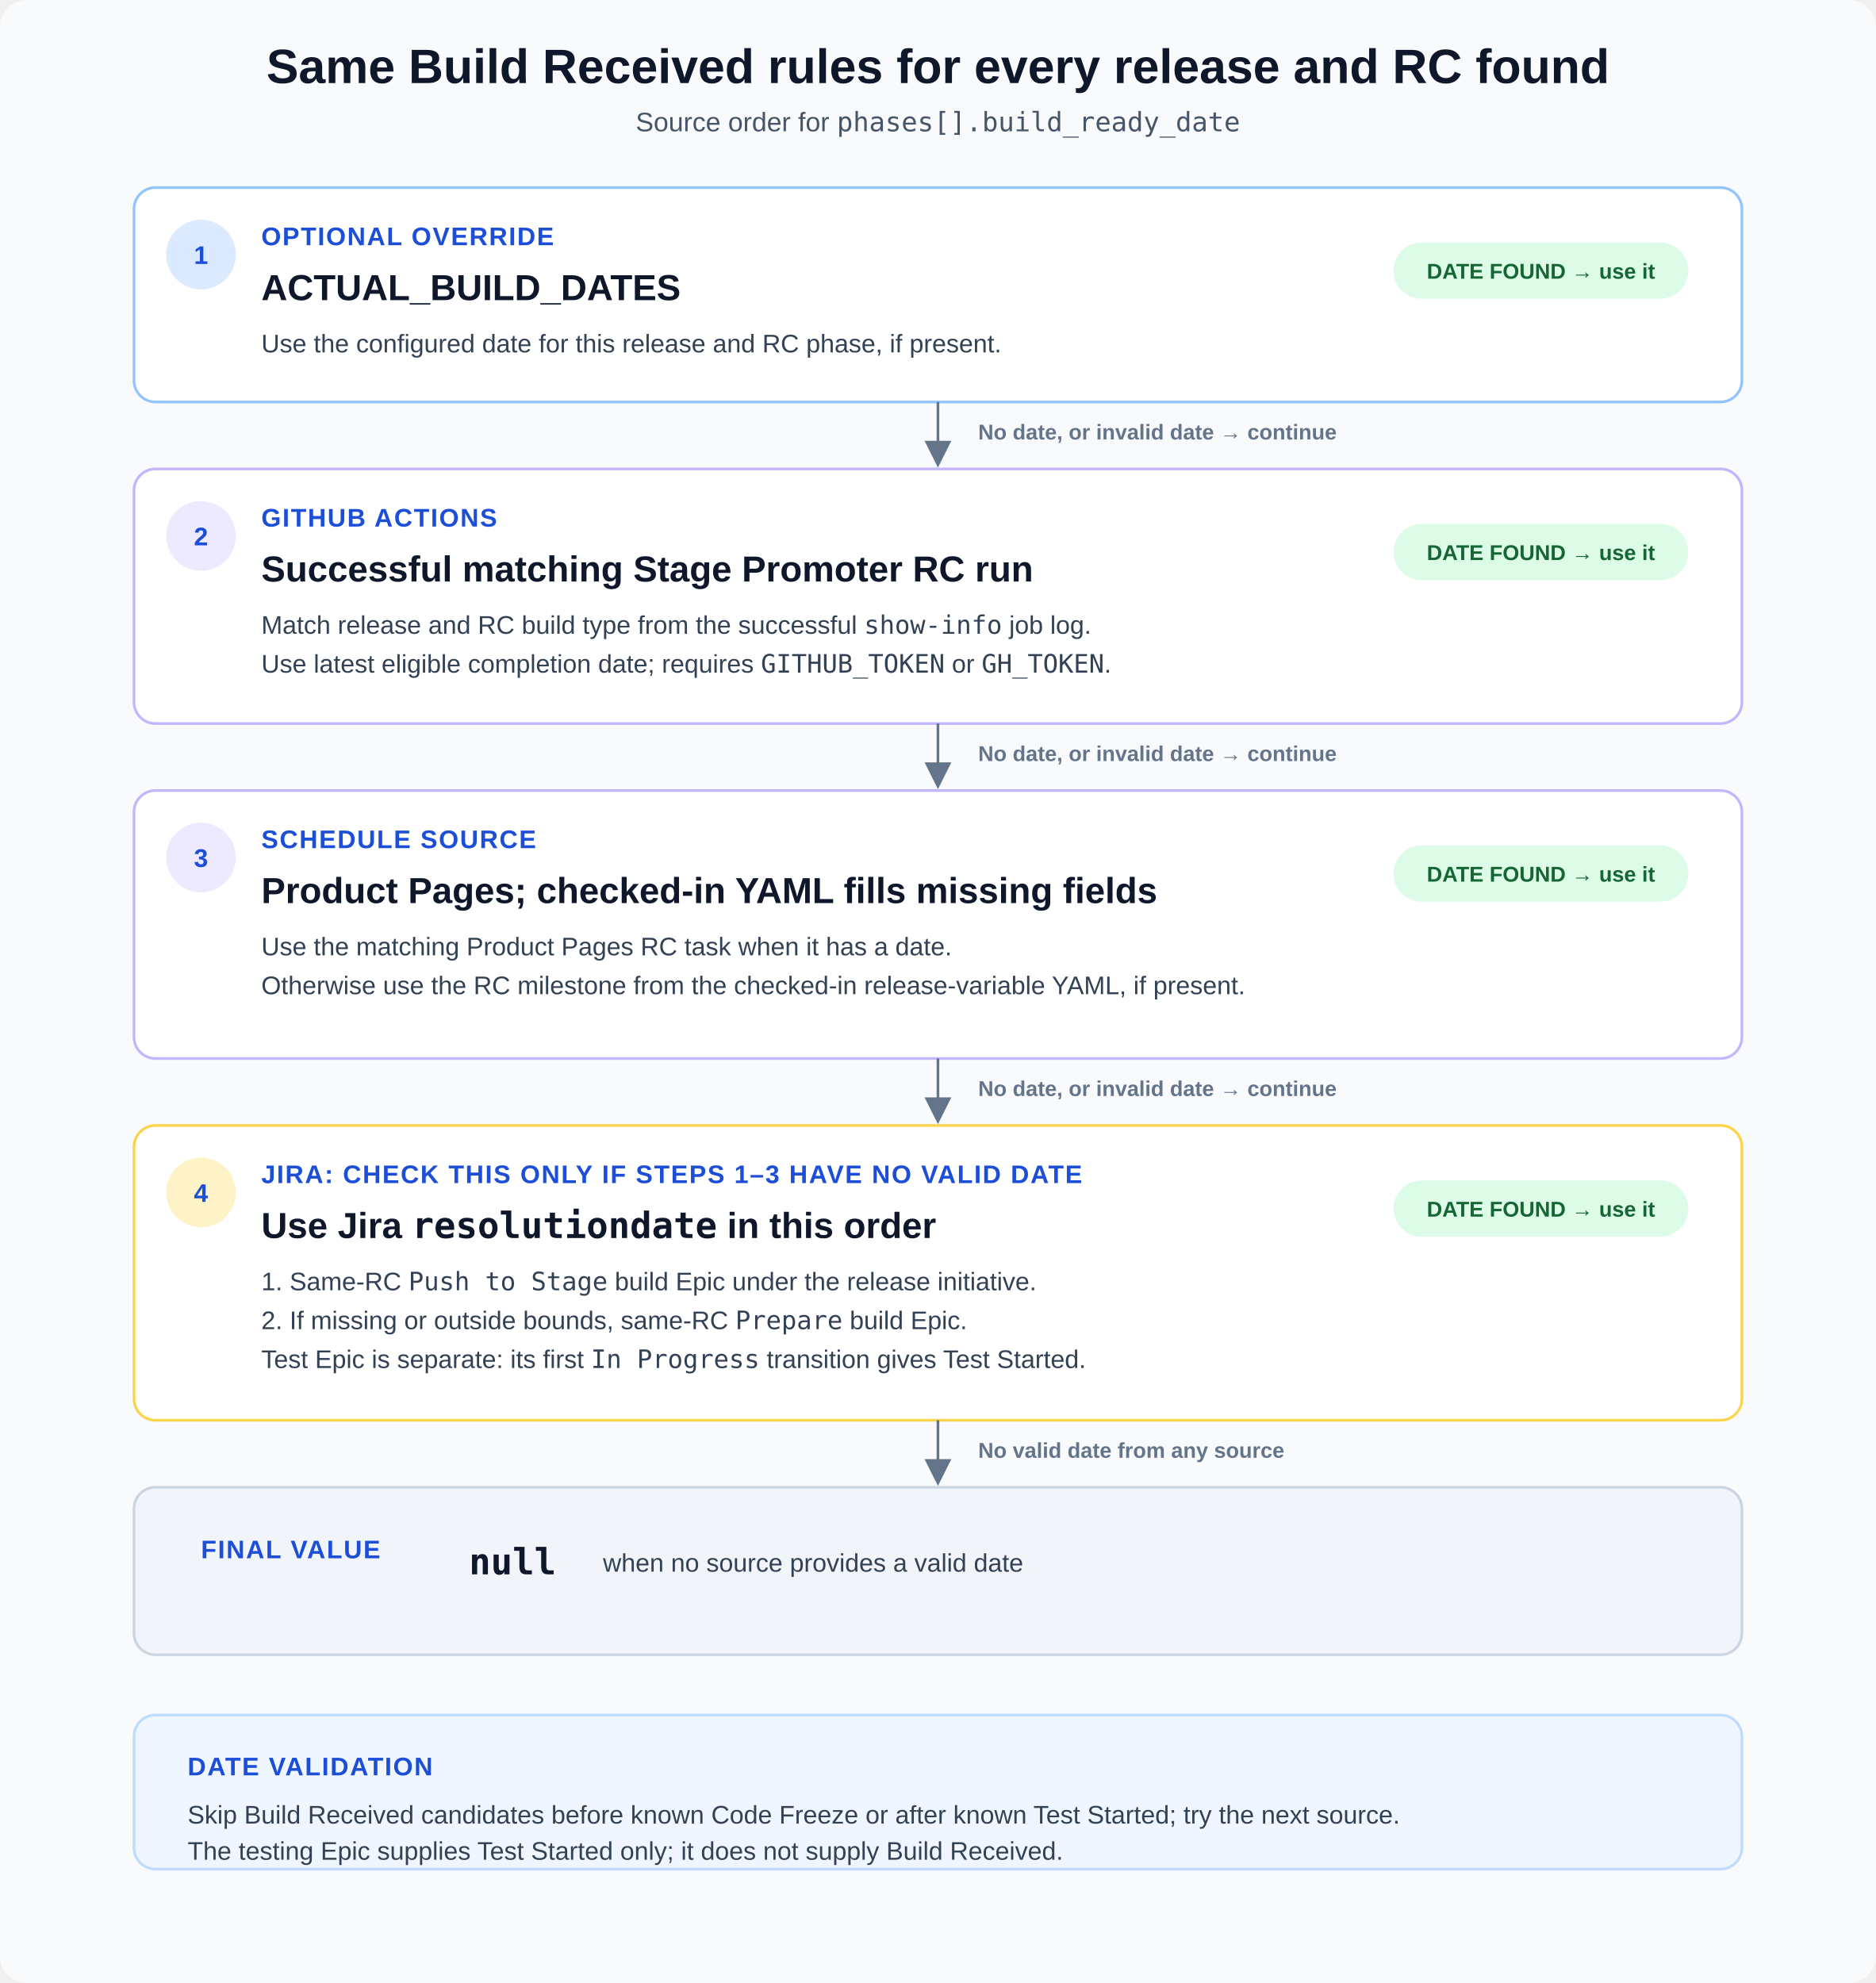
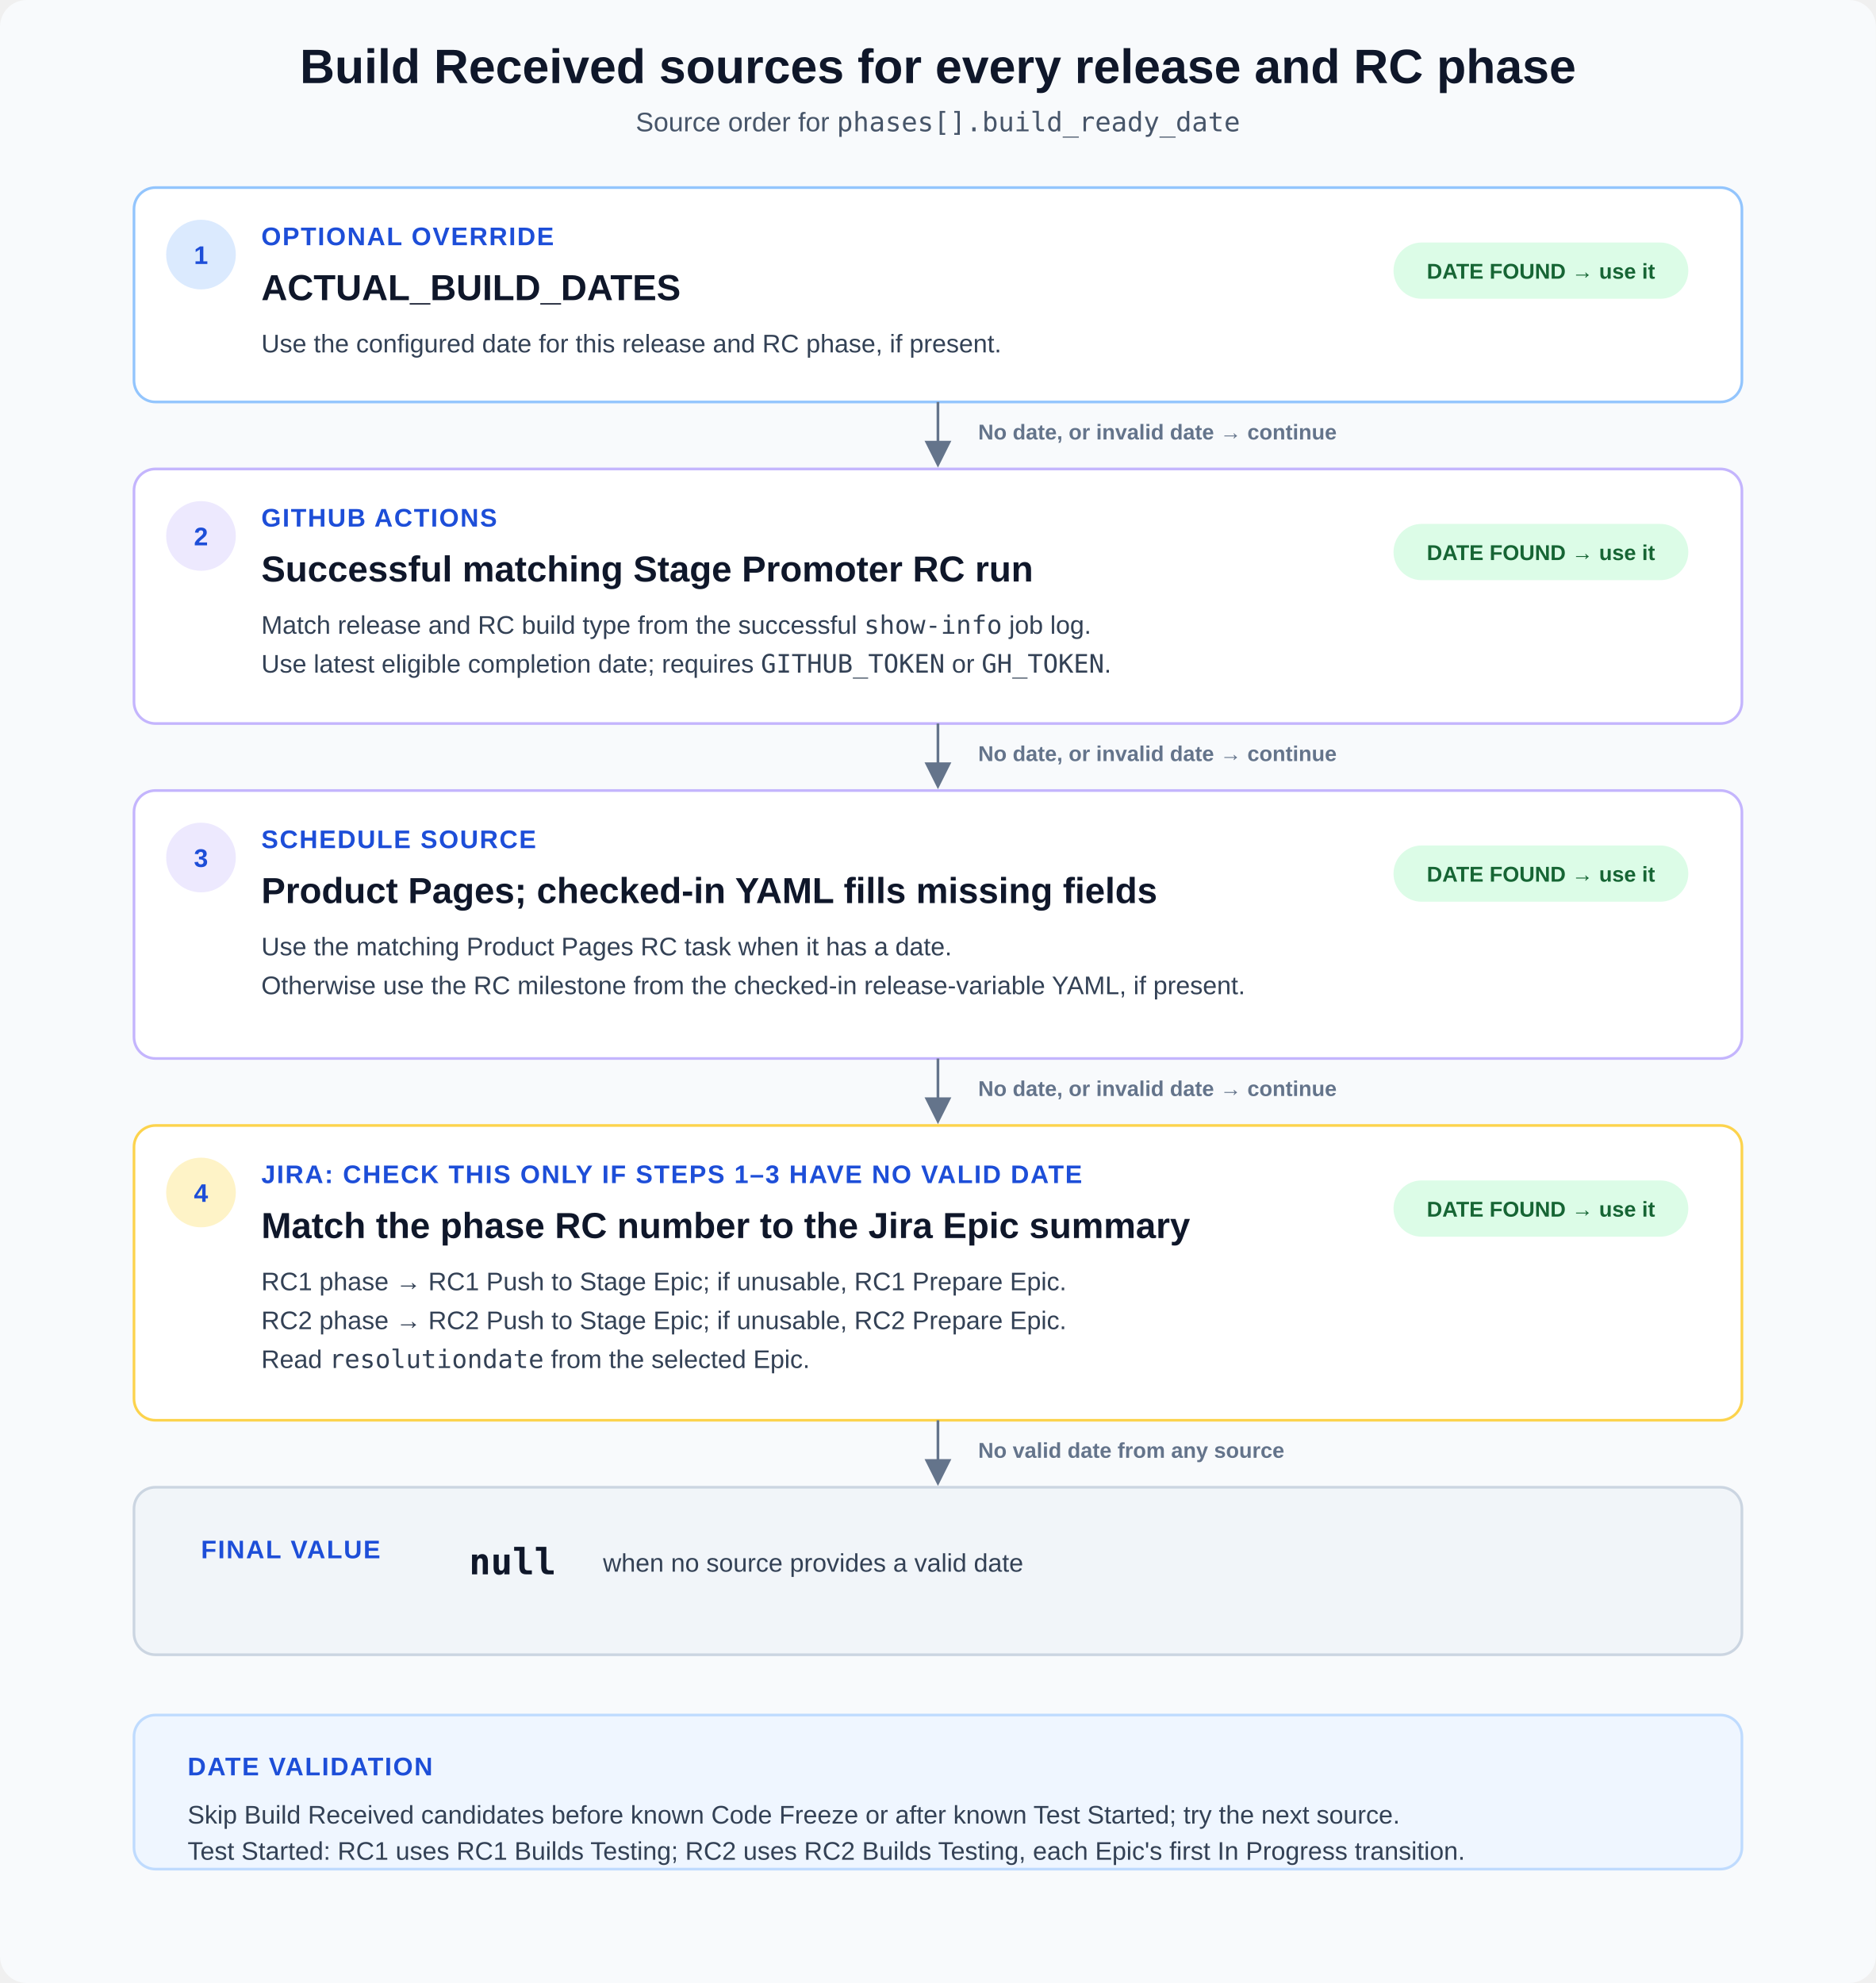
<svg xmlns="http://www.w3.org/2000/svg" width="1400" height="1480" viewBox="0 0 1400 1480" role="img" aria-labelledby="title desc">
  <defs>
    <marker id="arrow" markerWidth="10" markerHeight="10" refX="5" refY="5" orient="auto">
      <path d="M 0 0 L 10 5 L 0 10 z" fill="#64748b" />
    </marker>
    <style>
      text { font-family: Arial, Helvetica, sans-serif; }
      .heading { fill: #0f172a; font-size: 36px; font-weight: 700; }
      .subheading { fill: #475569; font-size: 20px; }
      .step { fill: #1d4ed8; font-size: 19px; font-weight: 700; letter-spacing: 1px; }
      .title { fill: #0f172a; font-size: 27px; font-weight: 700; }
      .body { fill: #334155; font-size: 19px; }
      .flow { fill: #64748b; font-size: 16px; font-weight: 600; }
      .result { fill: #166534; font-size: 16px; font-weight: 700; }
    </style>
  </defs>
  <rect width="1400" height="1480" rx="20" fill="#f8fafc" />
-   <text x="700" y="62" text-anchor="middle" class="heading">Same Build Received rules for every release and RC found</text>
+   <text x="700" y="62" text-anchor="middle" class="heading">Build Received sources for every release and RC phase</text>
  <text x="700" y="98" text-anchor="middle" class="subheading">Source order for <tspan font-family="monospace">phases[].build_ready_date</tspan>
  </text>
  <g>
    <rect x="100" y="140" width="1200" height="160" rx="16" fill="#ffffff" stroke="#93c5fd" stroke-width="2" />
    <circle cx="150" cy="190" r="26" fill="#dbeafe" />
    <text x="150" y="197" text-anchor="middle" class="step">1</text>
    <text x="195" y="183" class="step">OPTIONAL OVERRIDE</text>
    <text x="195" y="224" class="title">ACTUAL_BUILD_DATES</text>
    <text x="195" y="263" class="body">Use the configured date for this release and RC phase, if present.</text>
    <rect x="1040" y="181" width="220" height="42" rx="21" fill="#dcfce7" />
    <text x="1150" y="208" text-anchor="middle" class="result">DATE FOUND → use it</text>
  </g>
  <line x1="700" y1="300" x2="700" y2="339" stroke="#64748b" stroke-width="2" marker-end="url(#arrow)" />
  <text x="730" y="328" class="flow">No date, or invalid date → continue</text>
  <g>
    <rect x="100" y="350" width="1200" height="190" rx="16" fill="#ffffff" stroke="#c4b5fd" stroke-width="2" />
    <circle cx="150" cy="400" r="26" fill="#ede9fe" />
    <text x="150" y="407" text-anchor="middle" class="step" fill="#6d28d9">2</text>
    <text x="195" y="393" class="step" fill="#6d28d9">GITHUB ACTIONS</text>
    <text x="195" y="434" class="title">Successful matching Stage Promoter RC run</text>
    <text x="195" y="473" class="body">Match release and RC build type from the successful <tspan font-family="monospace">show-info</tspan> job log.</text>
    <text x="195" y="502" class="body">Use latest eligible completion date; requires <tspan font-family="monospace">GITHUB_TOKEN</tspan> or <tspan font-family="monospace">GH_TOKEN</tspan>.</text>
    <rect x="1040" y="391" width="220" height="42" rx="21" fill="#dcfce7" />
    <text x="1150" y="418" text-anchor="middle" class="result">DATE FOUND → use it</text>
  </g>
  <line x1="700" y1="540" x2="700" y2="579" stroke="#64748b" stroke-width="2" marker-end="url(#arrow)" />
  <text x="730" y="568" class="flow">No date, or invalid date → continue</text>
  <g>
    <rect x="100" y="590" width="1200" height="200" rx="16" fill="#ffffff" stroke="#c4b5fd" stroke-width="2" />
    <circle cx="150" cy="640" r="26" fill="#ede9fe" />
    <text x="150" y="647" text-anchor="middle" class="step" fill="#6d28d9">3</text>
    <text x="195" y="633" class="step" fill="#6d28d9">SCHEDULE SOURCE</text>
    <text x="195" y="674" class="title">Product Pages; checked-in YAML fills missing fields</text>
    <text x="195" y="713" class="body">Use the matching Product Pages RC task when it has a date.</text>
    <text x="195" y="742" class="body">Otherwise use the RC milestone from the checked-in release-variable YAML, if present.</text>
    <rect x="1040" y="631" width="220" height="42" rx="21" fill="#dcfce7" />
    <text x="1150" y="658" text-anchor="middle" class="result">DATE FOUND → use it</text>
  </g>
  <line x1="700" y1="790" x2="700" y2="829" stroke="#64748b" stroke-width="2" marker-end="url(#arrow)" />
  <text x="730" y="818" class="flow">No date, or invalid date → continue</text>
  <g>
    <rect x="100" y="840" width="1200" height="220" rx="16" fill="#ffffff" stroke="#fcd34d" stroke-width="2" />
    <circle cx="150" cy="890" r="26" fill="#fef3c7" />
    <text x="150" y="897" text-anchor="middle" class="step" fill="#b45309">4</text>
    <text x="195" y="883" class="step" fill="#b45309">JIRA: CHECK THIS ONLY IF STEPS 1–3 HAVE NO VALID DATE</text>
-     <text x="195" y="924" class="title">Use Jira <tspan font-family="monospace">resolutiondate</tspan> in this order</text>
-     <text x="195" y="963" class="body">1. Same-RC <tspan font-family="monospace">Push to Stage</tspan> build Epic under the release initiative.</text>
-     <text x="195" y="992" class="body">2. If missing or outside bounds, same-RC <tspan font-family="monospace">Prepare</tspan> build Epic.</text>
-     <text x="195" y="1021" class="body">Test Epic is separate: its first <tspan font-family="monospace">In Progress</tspan> transition gives Test Started.</text>
+     <text x="195" y="924" class="title">Match the phase RC number to the Jira Epic summary</text>
+     <text x="195" y="963" class="body">RC1 phase → RC1 Push to Stage Epic; if unusable, RC1 Prepare Epic.</text>
+     <text x="195" y="992" class="body">RC2 phase → RC2 Push to Stage Epic; if unusable, RC2 Prepare Epic.</text>
+     <text x="195" y="1021" class="body">Read <tspan font-family="monospace">resolutiondate</tspan> from the selected Epic.</text>
    <rect x="1040" y="881" width="220" height="42" rx="21" fill="#dcfce7" />
    <text x="1150" y="908" text-anchor="middle" class="result">DATE FOUND → use it</text>
  </g>
  <line x1="700" y1="1060" x2="700" y2="1099" stroke="#64748b" stroke-width="2" marker-end="url(#arrow)" />
  <text x="730" y="1088" class="flow">No valid date from any source</text>
  <g>
    <rect x="100" y="1110" width="1200" height="125" rx="16" fill="#f1f5f9" stroke="#cbd5e1" stroke-width="2" />
    <text x="150" y="1163" class="step" fill="#475569">FINAL VALUE</text>
    <text x="350" y="1175" class="title">
      <tspan font-family="monospace">null</tspan>
    </text>
    <text x="450" y="1173" class="body">when no source provides a valid date</text>
  </g>
  <rect x="100" y="1280" width="1200" height="115" rx="16" fill="#eff6ff" stroke="#bfdbfe" stroke-width="2" />
  <text x="140" y="1325" class="step">DATE VALIDATION</text>
  <text x="140" y="1361" class="body">Skip Build Received candidates before known Code Freeze or after known Test Started; try the next source.</text>
-   <text x="140" y="1388" class="body">The testing Epic supplies Test Started only; it does not supply Build Received.</text>
+   <text x="140" y="1388" class="body">Test Started: RC1 uses RC1 Builds Testing; RC2 uses RC2 Builds Testing, each Epic's first In Progress transition.</text>
</svg>
